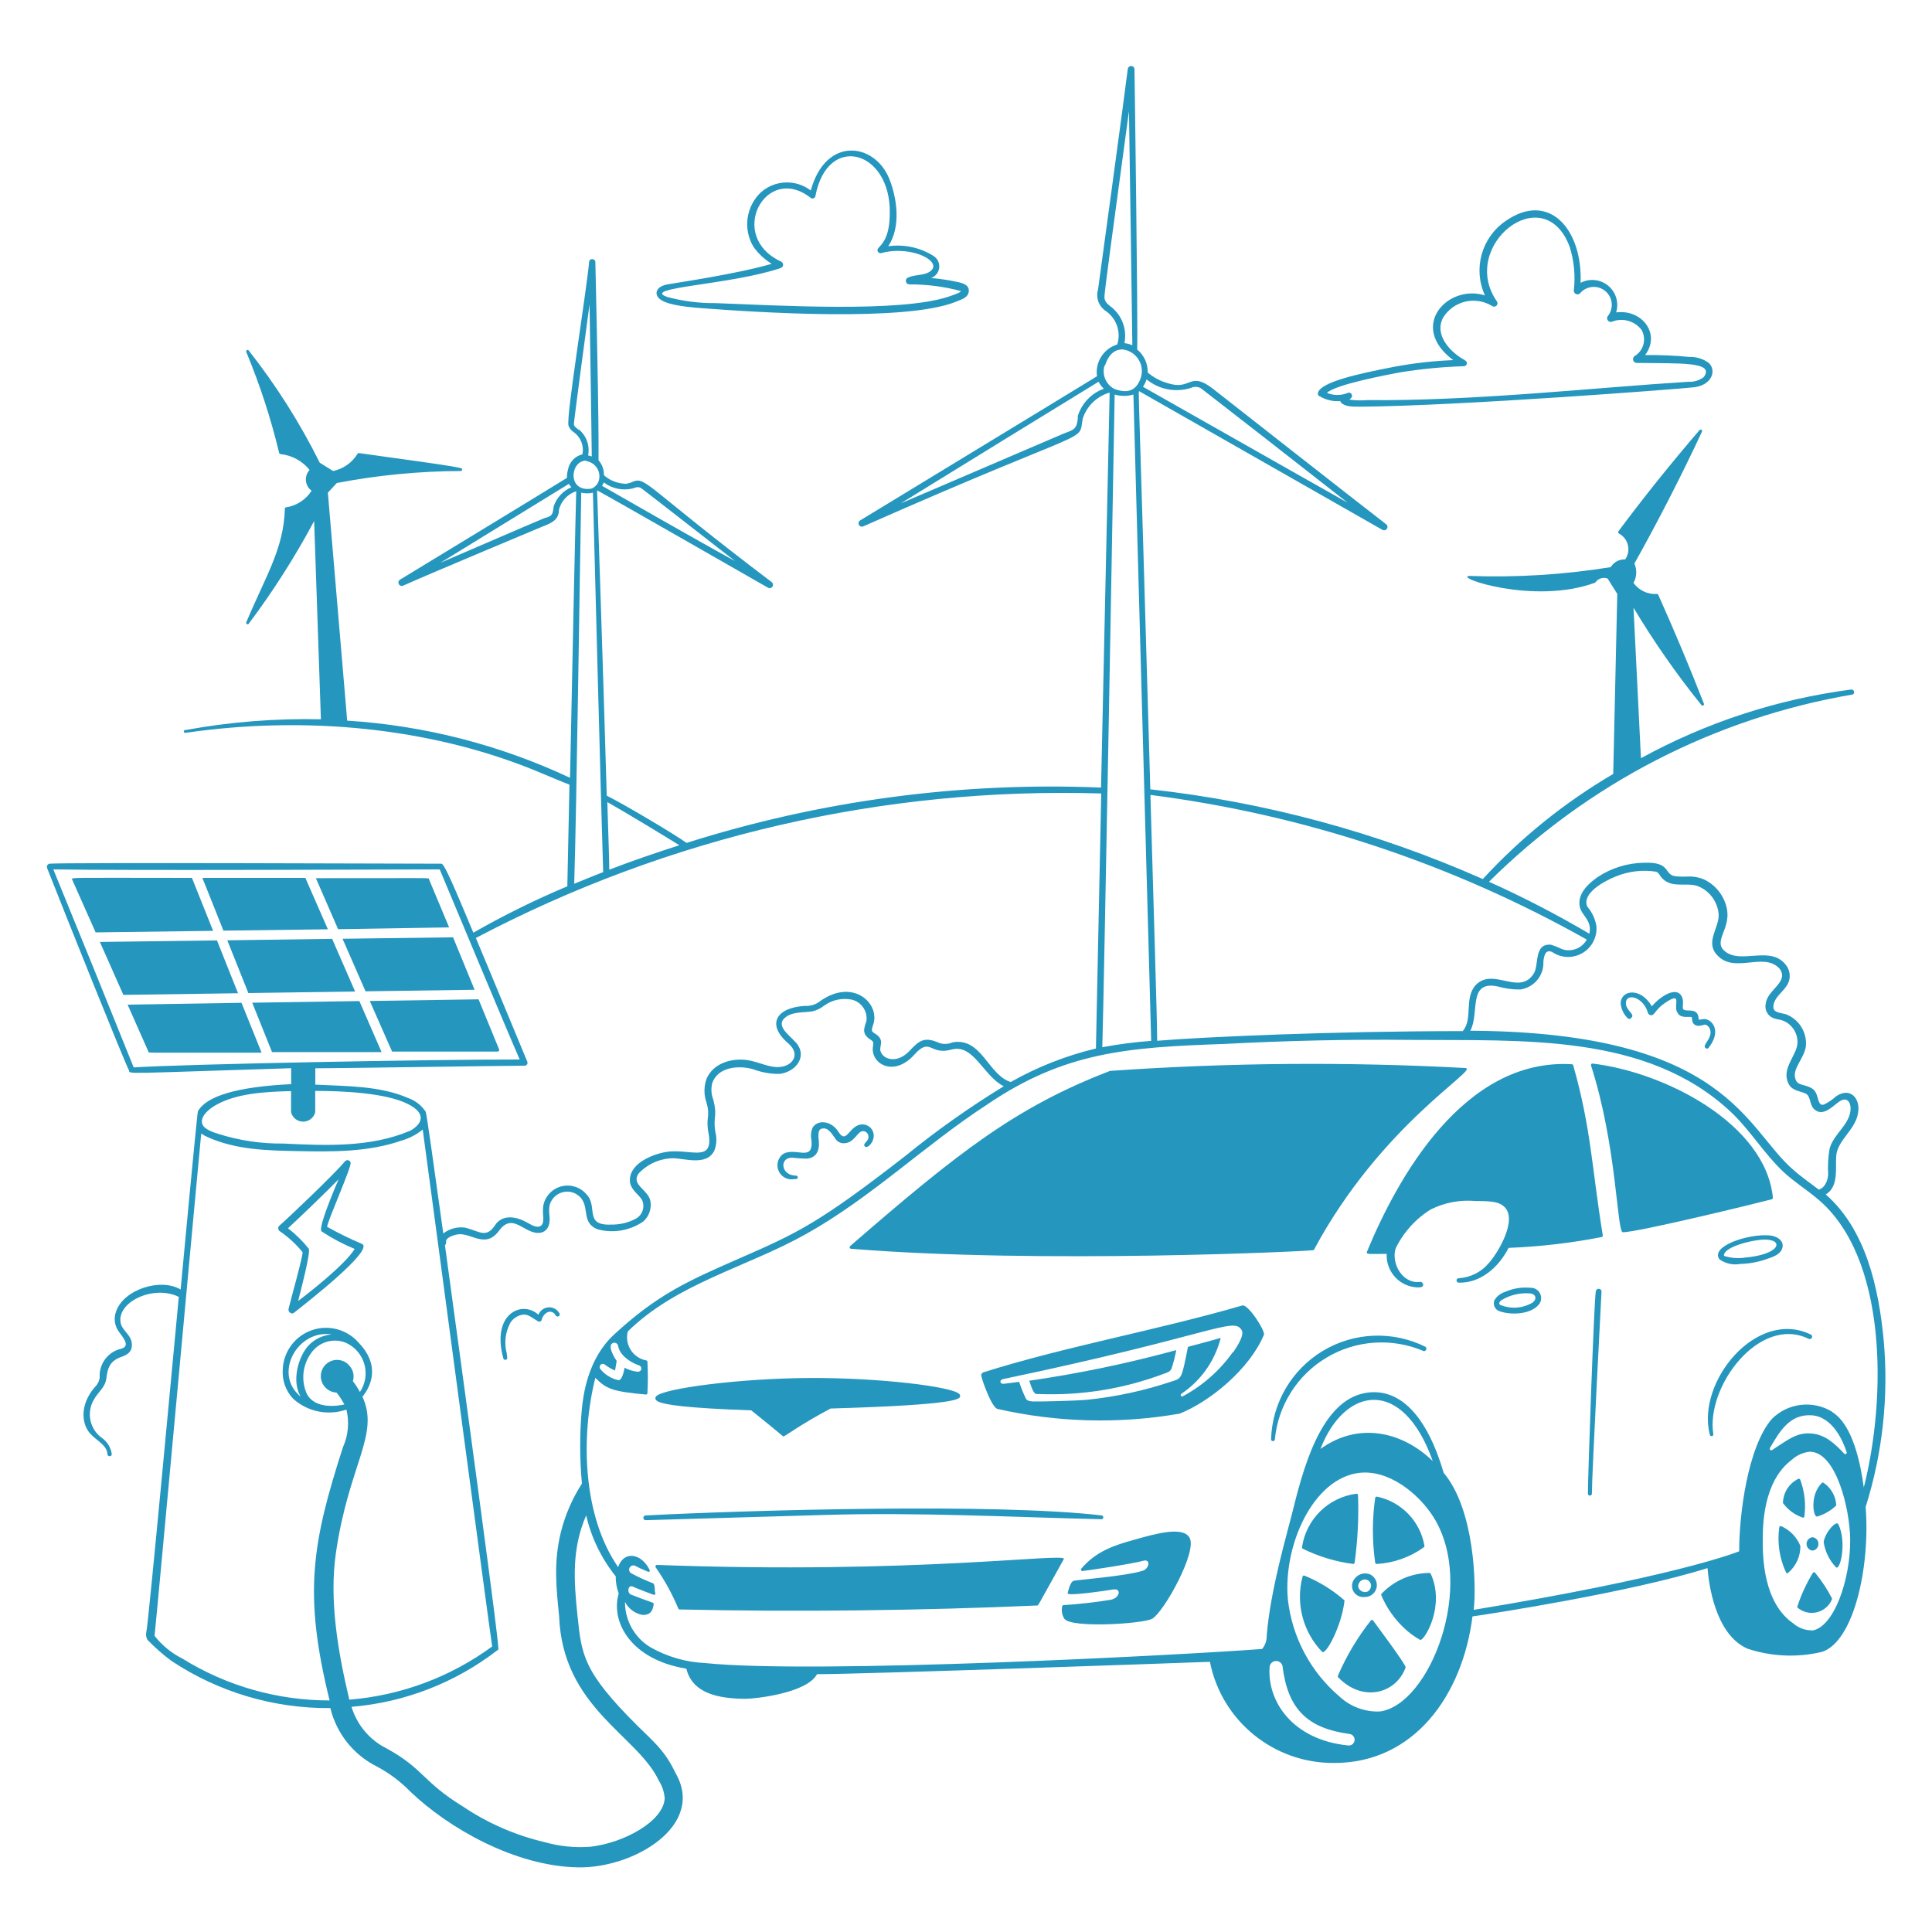
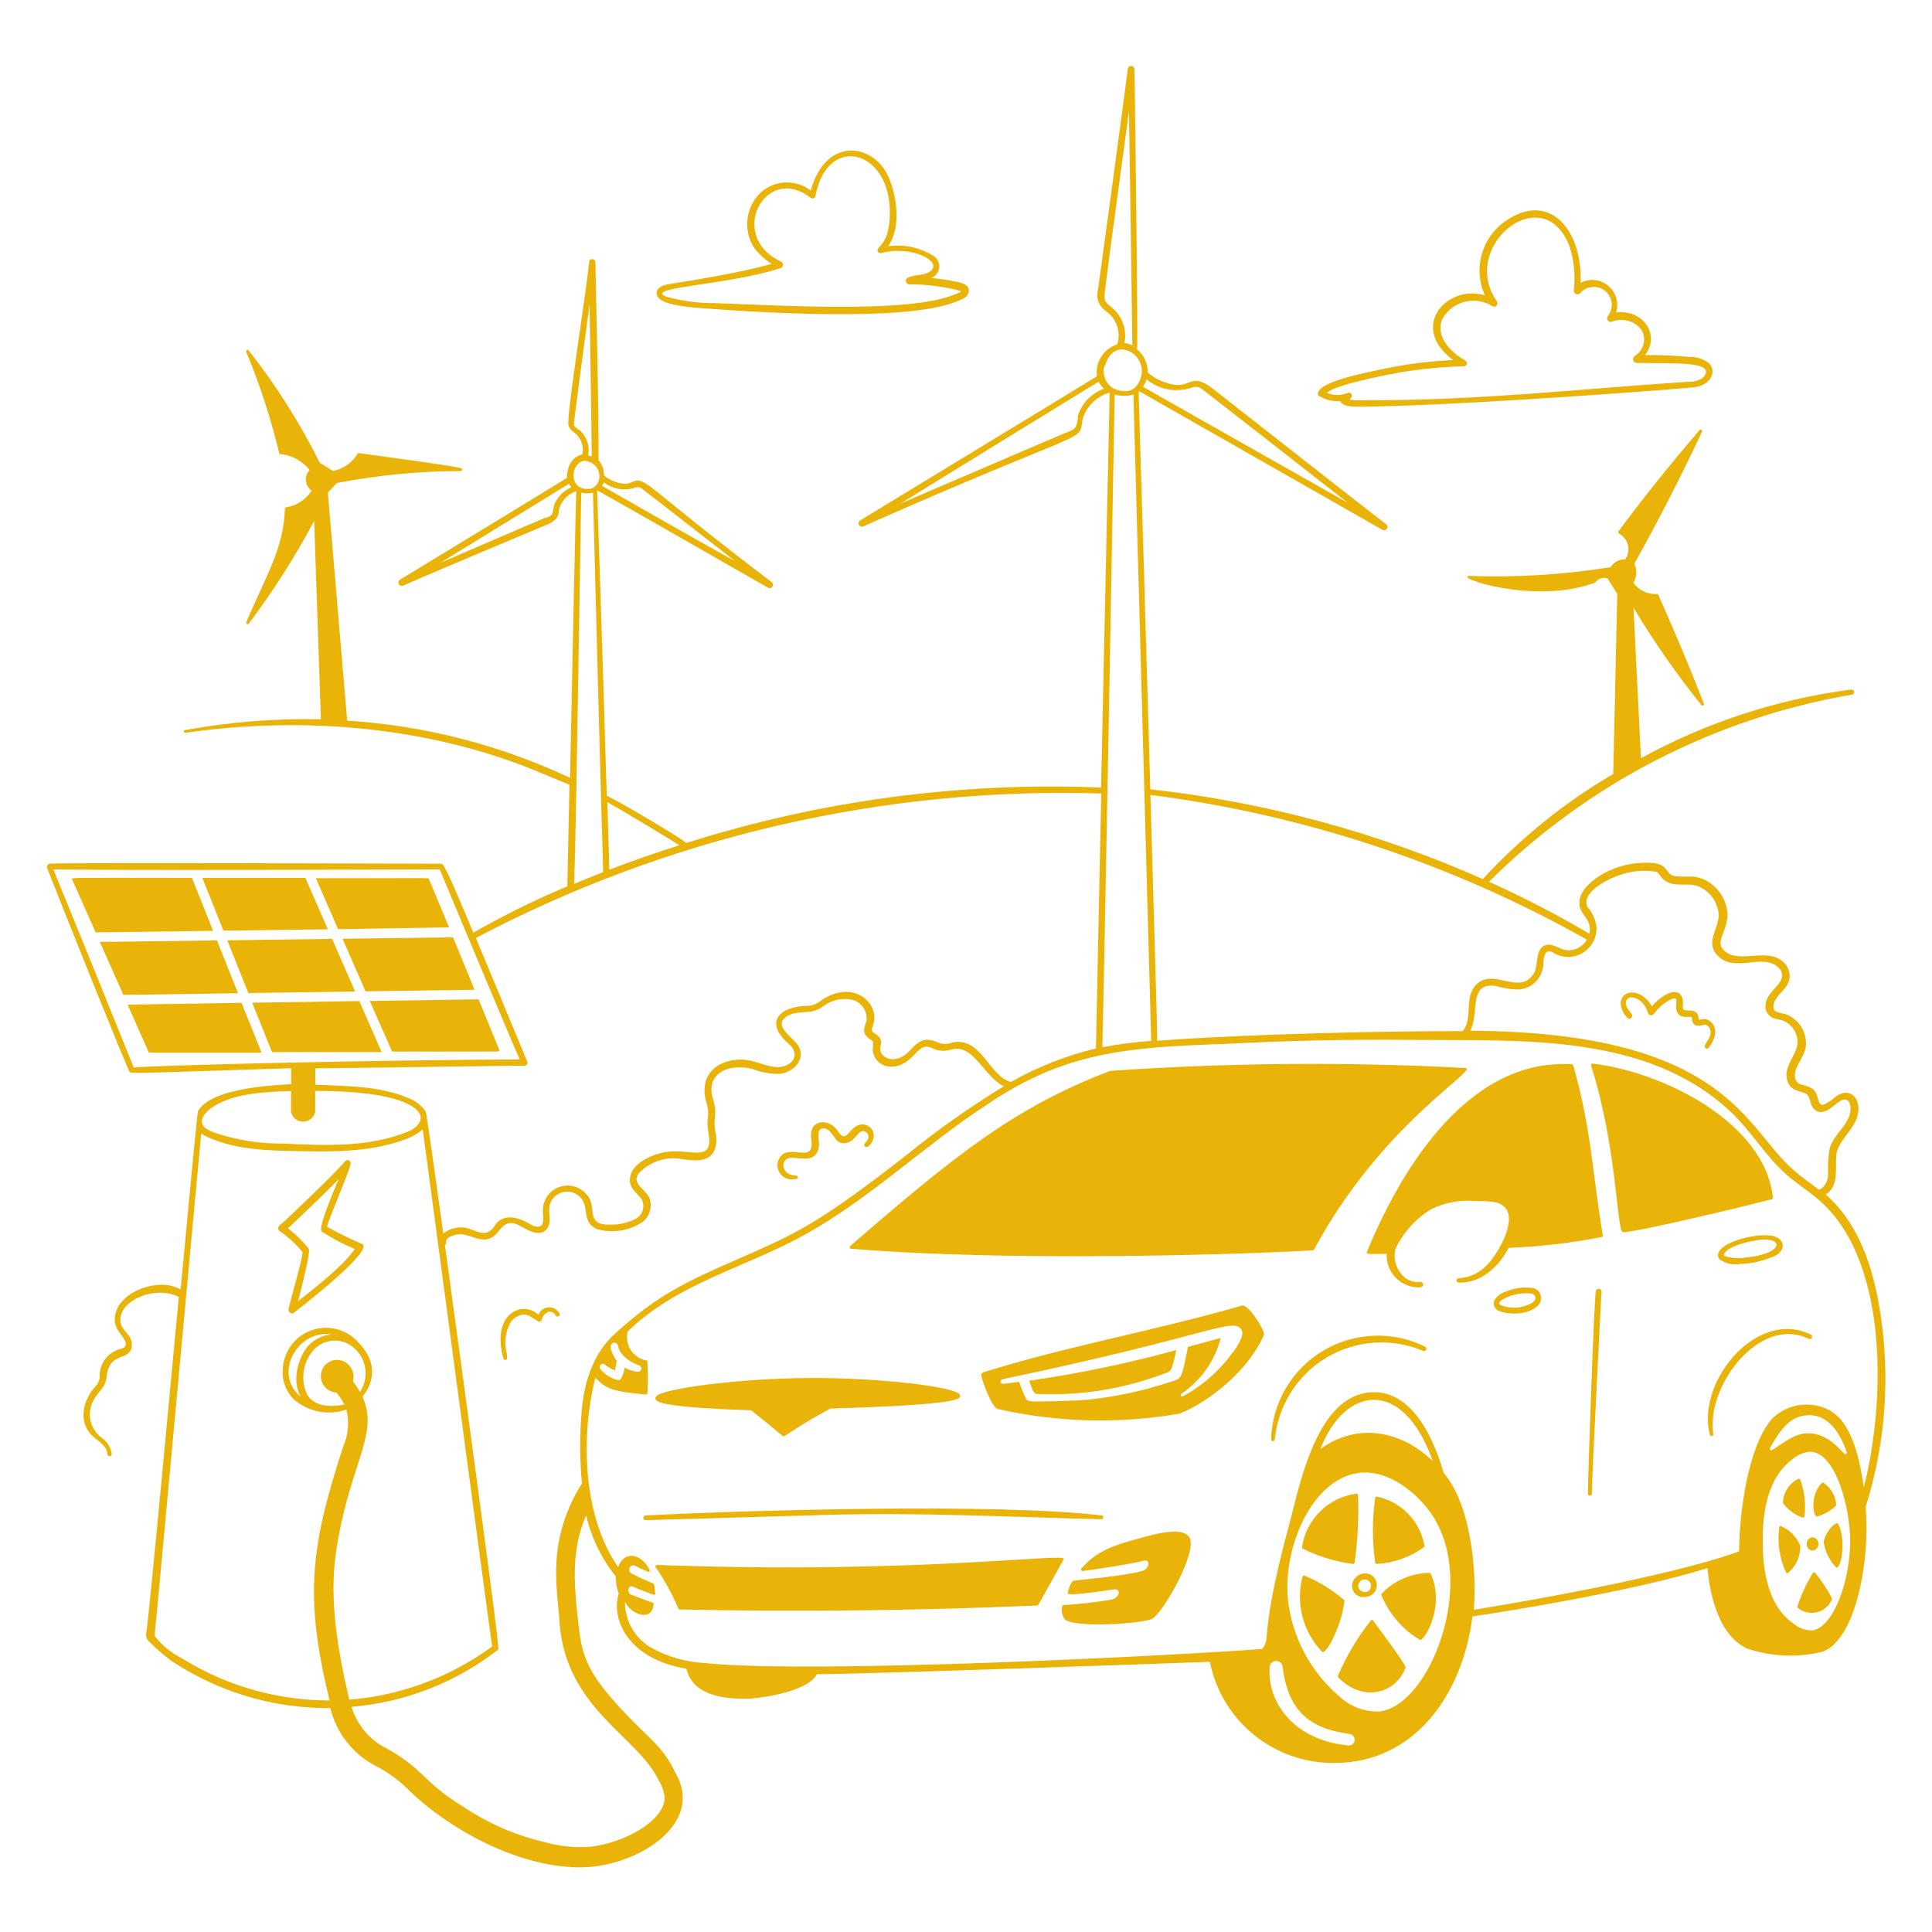
<svg xmlns="http://www.w3.org/2000/svg" viewBox="0 0 400 400" id="Eco-Friendly-Tech-3--Streamline-Milano.svg" height="400" width="400">
-   <g fill="#2596be">
+   <g fill="#eab308">
    <path d="M145 63.78c11.48 0.88 42.12 2.9 52.74 -1.24 1 -0.48 2.7 -0.74 2.84 -2.24s-1.76 -1.8 -2.72 -2c0 0.28 -0.12 0.5 0 0a43.78 43.78 0 0 0 -5.08 -0.74 2.56 2.56 0 0 0 0.48 -4.58 14 14 0 0 0 -9.36 -2c2.68 -4 1.82 -10 0.2 -14 -3.04 -7.46 -13.14 -8.84 -16.24 2.46a8.12 8.12 0 0 0 -10.28 0.34 9.08 9.08 0 0 0 -1.58 11.32 12.68 12.68 0 0 0 3.78 3.52c-7.42 2.16 -20.24 4 -21.72 4.28 -2.22 0.48 -2.46 1.8 -1.82 2.64 1.1 1.46 5.04 1.94 8.76 2.24zm39.22 -19.68c0 7.06 -3.14 6.86 -2.46 8a0.62 0.62 0 0 0 0.7 0.3c6.4 -1.76 13.4 2 9.78 4 -1.28 0.68 -2.92 0.42 -4.36 1.12a0.74 0.74 0 0 0 0.36 1.36 40.32 40.32 0 0 1 10.7 1.38c0 0.24 -0.94 0.62 -2.5 1.14 -10 3.38 -35.56 1.82 -48.24 1.36a37.34 37.34 0 0 1 -10 -1.26c-5.9 -2 13.02 -2.48 23.42 -6a0.72 0.72 0 0 0 0.14 -1.32c-11.4 -5.24 -3.24 -20.44 6 -13.28a0.62 0.62 0 0 0 1.06 -0.3c2.48 -13.16 15.6 -9.52 15.4 3.5zm89.12 38a7.04 7.04 0 0 0 4.14 0.94 0.88 0.88 0 0 0 0.28 0.44c0.86 0.64 1.76 0.72 3.82 0.72 20.52 -0.14 67.26 -3.76 68.92 -4 3.9 -0.34 4.98 -3.46 3.28 -5.06a6.4 6.4 0 0 0 -4 -1.24 82.5 82.5 0 0 0 -9.18 -0.38c3.32 -4.44 -0.68 -9.54 -6 -8.84a5.18 5.18 0 0 0 -7.36 -6.12c0.44 -11.04 -6.52 -19.1 -15.52 -12.8a12.4 12.4 0 0 0 -4.28 15.4c-7.62 -2.42 -16 6.38 -6.56 13.4a83.62 83.62 0 0 0 -12 1.34c-8 1.52 -15.34 3.22 -16 5.38a0.64 0.64 0 0 0 0.46 0.82zm30 -7.5c-2.88 -1.52 -6.48 -5.12 -4.58 -8.8a7.36 7.36 0 0 1 10.2 -2.42 0.7 0.7 0 0 0 0.96 -0.98c-8 -11.46 9.74 -25.66 15.08 -11.26a21.86 21.86 0 0 1 0.84 9.02 0.76 0.76 0 0 0 1.28 0.58 3.72 3.72 0 0 1 5.72 4.76 0.76 0.76 0 0 0 0.86 1.12 5.28 5.28 0 0 1 6.14 1.64 4 4 0 0 1 -1.38 5.44 0.78 0.78 0 0 0 0.4 1.44c8.88 0.14 16.3 -0.32 13.88 2.94a4.8 4.8 0 0 1 -3.2 0.96c-20 1.26 -44.26 4 -66.52 3.8a16.92 16.92 0 0 1 -3.64 -0.1c0.3 -0.3 0.78 -0.6 0.42 -1.16a0.58 0.58 0 0 0 -0.74 -0.24 5.62 5.62 0 0 1 -4.34 0c1.84 -1.76 12.4 -3.72 15.1 -4.24a103.86 103.86 0 0 1 13.24 -1.28 0.62 0.62 0 0 0 0.18 -1.22zM58 254.96a22.16 22.16 0 0 1 4.64 4.28c0.12 0.72 -2.2 8.92 -2.9 11.74 -0.14 0.62 0.58 1.22 1.12 0.82 2.52 -2 17.02 -13.26 14 -14.3a72 72 0 0 1 -7.14 -3.5c0.2 -1.48 5.04 -12.28 4.88 -13.28a0.68 0.68 0 0 0 -1.16 -0.3c-2 2.48 -12.4 12.36 -13.58 13.32a0.74 0.74 0 0 0 0.14 1.22zm8.6 0a39.68 39.68 0 0 0 6.84 3.62c-2.1 3.34 -9.42 9.04 -11.72 10.78 0.66 -2.54 2.58 -10 2.22 -10.8a24.18 24.18 0 0 0 -4.32 -4.26c1.62 -1.46 7.68 -7.26 10.48 -10.14 -2.82 6.62 -4 10.24 -3.54 10.76zm205.4 3.86c14 -26.14 34.5 -37.54 31.38 -37.7a596.26 596.26 0 0 0 -73.56 0.6C210.4 229.18 198.52 238.46 176 258a0.32 0.32 0 0 0 0.18 0.54c39.16 3.2 95.82 0.48 95.82 0.28zm40.34 -0.46a126.24 126.24 0 0 0 19.26 -2.24 0.3 0.3 0 0 0 0.24 -0.34c-2.3 -14.14 -2.38 -22 -6.12 -35.22a0.32 0.32 0 0 0 -0.28 -0.22c-22.44 -1.34 -36.22 23.76 -42.44 38.86 -0.24 0.58 0.84 0.4 4.1 0.4a6.62 6.62 0 0 0 6.32 6.94c0.54 0 1.06 0 1.2 -0.36a0.6 0.6 0 0 0 -0.62 -0.78c-3.62 0.46 -6 -3.8 -5.06 -6.9a19.48 19.48 0 0 1 7.32 -8.12 17.22 17.22 0 0 1 9.22 -1.72c3.42 0 4.92 0.16 6 1.22 2.84 2.74 -1.56 9.86 -3.34 11.74a8.72 8.72 0 0 1 -6.12 3.02 0.46 0.46 0 0 0 0 0.92c4.56 0.12 8.3 -3.24 10.32 -7.2zm23.66 -3.24c3.14 0 27.74 -6 30.82 -6.82a0.32 0.32 0 0 0 0.24 -0.32c-1.5 -15.28 -22.3 -26 -37.34 -27.78a0.3 0.3 0 0 0 -0.32 0.38c5.4 16.8 5.34 34.54 6.6 34.54zM155.54 292c6.66 5.3 6.42 5.38 6.7 5.38s3.46 -2.44 9.72 -5.76c26.78 -0.78 26.8 -2 26.82 -2.6a0.5 0.5 0 0 0 -0.18 -0.42c-1.46 -1.5 -16.4 -3.38 -31.04 -3.3s-30.12 2.16 -31.68 3.76c-0.3 0.32 -0.32 0.82 0.44 1.14 1.34 0.64 5.68 1.32 19.22 1.8zM136 324a0.32 0.32 0 0 0 -0.26 0.48 45.6 45.6 0 0 1 4.7 8.56 0.28 0.28 0 0 0 0.28 0.18c23.78 0.54 50 0.24 74 -0.82 0.26 0 -0.16 0.62 5.54 -9.62 0.78 -1.42 -30.64 3.22 -84.26 1.22zm149.04 -0.2a18.44 18.44 0 0 0 9.76 -3.46 0.32 0.32 0 0 0 0.12 -0.3 12.6 12.6 0 0 0 -9.84 -10.18 0.32 0.32 0 0 0 -0.36 0.24 47.28 47.28 0 0 0 0 13.44 0.32 0.32 0 0 0 0.32 0.26zm-15.32 -3.16a33.18 33.18 0 0 0 10.44 3.16 0.3 0.3 0 0 0 0.3 -0.26 80.2 80.2 0 0 0 0.7 -14 0.3 0.3 0 0 0 -0.34 -0.28 13.08 13.08 0 0 0 -11.26 11.12 0.36 0.36 0 0 0 0.16 0.26zm4.02 21.36c0.78 0.7 4 -5.32 4.6 -10.42a0.3 0.3 0 0 0 0 -0.26 29.36 29.36 0 0 0 -8.26 -5.1 0.28 0.28 0 0 0 -0.4 0.2 16.42 16.42 0 0 0 4.06 15.58zm10.54 -6.5a0.28 0.28 0 0 0 -0.46 0 50.72 50.72 0 0 0 -6.8 11.4 0.3 0.3 0 0 0 0 0.32c4.98 5.28 12 3.52 14 -2 0.16 -0.5 -6.4 -9.22 -6.74 -9.72zM286 330a0.32 0.32 0 0 0 0 0.32 19.86 19.86 0 0 0 4.74 6.78 16.36 16.36 0 0 0 3.32 2.44c0.96 0 5.18 -7.14 2.16 -13.7a0.32 0.32 0 0 0 -0.28 -0.18A13.84 13.84 0 0 0 286 330zm86.72 -10a7.62 7.62 0 0 0 -3.88 -4 0.3 0.3 0 0 0 -0.46 0.22 16.58 16.58 0 0 0 1.42 9.38 0.28 0.28 0 0 0 0.46 0 7.12 7.12 0 0 0 2.48 -5.66l-0.02 0.06zm4.86 -0.82v0.14a9.52 9.52 0 0 0 2.58 5.2c0.88 0.58 2.22 -5.34 0.44 -8.96 -0.4 -0.8 -2.6 1.48 -3.02 3.62zm1.7 11.96a0.34 0.34 0 0 0 0 -0.24 30.22 30.22 0 0 0 -3.46 -5.26 0.3 0.3 0 0 0 -0.48 0 32 32 0 0 0 -3.18 6.88 0.28 0.28 0 0 0 0 0.32 4.52 4.52 0 0 0 7.12 -1.7zm-3.1 -17.14a9.56 9.56 0 0 0 4 -2.32 6 6 0 0 0 -2.6 -4.66 0.28 0.28 0 0 0 -0.38 0c-2.52 2.48 -1.82 6.98 -1.02 6.98zm-2.9 0.22a0.32 0.32 0 0 0 0.3 -0.24 16 16 0 0 0 -0.86 -7.64 0.32 0.32 0 0 0 -0.4 -0.16 5.7 5.7 0 0 0 -3.18 5 8.4 8.4 0 0 0 4.14 3.04zm-92.74 12.54a2.32 2.32 0 0 0 2 3.88 2.46 2.46 0 0 0 1.2 -4.64 2.68 2.68 0 0 0 -3.2 0.76zm0.96 0.8a1.3 1.3 0 0 1 2.36 0.84c-0.36 2.36 -3.66 0.88 -2.36 -0.84zm-46.56 -8.8c-4.44 1.22 -8 2.44 -11.06 6a0.3 0.3 0 0 0 0.24 0.5c0.38 0 10.32 -1.46 12.84 -2.18 1.42 -0.12 0.82 2 -0.66 2.2 -3.1 1 -13.68 1.88 -14 2s-0.72 0.46 -1.22 2.4a0.32 0.32 0 0 0 0 0.26c0.4 0.5 8.18 -0.64 9.4 -0.86 1.76 -0.28 1.4 1.8 -0.56 2.14 -2.6 0.46 -7.3 0.98 -9.72 1.1a0.3 0.3 0 0 0 -0.28 0.26 3.38 3.38 0 0 0 0.44 2.56c1.38 2 16.32 1.06 18.2 0 2.48 -1.46 9.5 -14.16 7.68 -16.84 -1.4 -2.3 -6.88 -0.8 -11.3 0.46zm-64.42 -5.1c19.56 -0.6 39.3 0.46 57.6 0.88a0.4 0.4 0 0 0 0 -0.78c-21.62 -2.58 -72.72 -1.12 -94.52 0a0.5 0.5 0 0 0 0 0.98zm124.64 -34.8a22.12 22.12 0 0 0 -32 19.2 0.4 0.4 0 0 0 0.78 0 22.18 22.18 0 0 1 30.8 -18.34 0.5 0.5 0 0 0 0.42 -0.86zm35.24 -11.54c-0.36 1.52 -1.68 39.52 -1.64 42a0.42 0.42 0 0 0 0.82 0c0 -4.16 2 -41.84 2 -42a0.6 0.6 0 0 0 -1.18 0zm23.6 29.72a0.36 0.36 0 0 0 0.72 -0.14c-1.56 -9.86 9.6 -24.7 19.76 -19.7a0.5 0.5 0 0 0 0.5 -0.86c-11.24 -5.58 -23.82 9.76 -20.98 20.7zm-37.14 -30.42a10.54 10.54 0 0 0 -5.22 0.84 4 4 0 0 0 -2.26 1.78 1.74 1.74 0 0 0 1.22 2.28c2.44 0.8 6.5 0.6 8.12 -1.58a2.14 2.14 0 0 0 -1.86 -3.32zm-0.24 1.16c1.22 0 1.76 1.04 0.72 1.88a7.46 7.46 0 0 1 -6.8 0.48c-0.34 -0.3 0 -0.78 0.46 -1.04a9.8 9.8 0 0 1 5.62 -1.32zm39.38 -7.04a5.74 5.74 0 0 0 4.36 0.94 17.36 17.36 0 0 0 5.1 -0.9c1.78 -0.58 2.88 -1.02 3.4 -2 0.82 -1.66 -0.72 -2.86 -2.54 -3 -4.32 -0.38 -12.32 2.22 -10.32 4.96zm5.26 -0.36a9.72 9.72 0 0 1 -4.32 -0.36c-0.3 -1.8 5.88 -3.38 8.5 -3.38 4 0.04 3.1 3.12 -4.28 3.74zM111.48 272.2c-3.44 -3.12 -9.82 -0.16 -7.26 9.06a0.42 0.42 0 0 0 0.48 0.28c0.48 -0.1 0.3 -0.64 0.2 -1.4a8.64 8.64 0 0 1 0.8 -6.34 3.72 3.72 0 0 1 2.56 -1.62c1.18 -0.12 2 0.74 3.12 1.38a0.52 0.52 0 0 0 0.78 -0.32 2.28 2.28 0 0 1 1.26 -1.58 1.26 1.26 0 0 1 1.58 0.62c0.22 0.56 1.08 0.24 0.86 -0.3a2.4 2.4 0 0 0 -4.38 0.22zm52.96 -28.08c0.36 0 0.78 0 0.74 -0.4a0.4 0.4 0 0 0 -0.36 -0.32c-3.14 0 -3.52 -3.66 -0.9 -3.72a28.26 28.26 0 0 0 3.26 0.2c2.24 -0.32 2.62 -2.22 2.26 -4.42 0 -1 0 -1.84 1.1 -1.84s1.74 1.24 2.42 2.14a2 2 0 0 0 1.72 0.94c2.12 0 2.7 -2.22 3.8 -2.5a1.14 1.14 0 0 1 1.28 0.82c0.36 1.32 -1.28 1.62 -0.72 2.32s2.62 -1.44 1.56 -3.36a2.36 2.36 0 0 0 -3.02 -0.98c-2 0.9 -2.46 3.74 -4 1.32s-4.36 -2.48 -5.32 -0.88A4.12 4.12 0 0 0 168 236c0.48 4.82 -3.48 1.26 -6 3.02a2.92 2.92 0 0 0 2.44 5.1zm173.34 -33.44c0.78 -0.68 -1.16 -1.46 -1.16 -3 0 -2.2 3.64 -1.28 4.56 2a0.72 0.72 0 0 0 0.54 0.5c0.88 0.16 0.88 -1.1 2.98 -2.52 3.58 -2.42 1.88 0.26 2.44 1.68s1.7 1.18 2.9 1.2c0.36 0 0.22 0.2 0.32 0.78 0.16 0.9 0.94 1.22 1.84 1s0.88 -0.26 1.24 0a1.58 1.58 0 0 1 0.66 0.98c0.42 1.76 -1.8 3.12 -0.98 3.68a0.42 0.42 0 0 0 0.6 0c2.76 -3.54 0.82 -5.76 -0.68 -6a4.5 4.5 0 0 0 -1.12 0.14c-0.22 0 -0.24 0 -0.26 -0.42 -0.22 -2.42 -3.12 -0.84 -3.26 -2 0 -0.76 0.2 -1.54 -0.2 -2.36 -1.1 -2.28 -4.52 0 -6.2 2 -2.36 -4 -6.32 -3.38 -6.46 -0.7a4.76 4.76 0 0 0 1.54 3.24 0.5 0.5 0 0 0 0.7 -0.2zm37.48 110.36a1.4 1.4 0 0 0 0 -2.78 1.4 1.4 0 0 0 0 2.78zm-118.04 -50.76c-17.76 5.16 -36.8 8.52 -53.66 13.86a0.62 0.62 0 0 0 -0.4 0.7c0.28 1.34 2.22 6.56 3.34 6.86a96.1 96.1 0 0 0 37.72 0.98c6.26 -2.46 14.5 -9.24 17.46 -16.32 0.32 -0.84 -3.26 -6.36 -4.46 -6.08zm-2 9.7a30.2 30.2 0 0 1 -10.32 9.1 0.3 0.3 0 0 1 -0.3 -0.52 19.74 19.74 0 0 0 8.14 -11.56c-7.7 2.2 -6.72 1.6 -6.86 2.24 -1.24 6.16 -1.2 6.14 -3.24 6.76a81.32 81.32 0 0 1 -17.48 3.8c-2.92 0.26 -10.46 0.4 -11.26 0.36s-1.24 -0.18 -1.48 -0.54a29.44 29.44 0 0 1 -1.42 -3.52l-3.16 0.4c-0.8 0.1 -1.06 -0.78 -0.14 -0.98 42.78 -8.96 47.62 -12.9 49.3 -10.24 0.4 0.52 0.48 1.54 -1.7 4.72z" stroke-width="1" />
    <path d="M213.1 285.86c0.96 3.04 1.24 2.76 2 2.76a66 66 0 0 0 25.76 -4.16c0.76 -0.28 1.52 -0.44 1.76 -1.3a33.44 33.44 0 0 0 0.92 -3.64 250.58 250.58 0 0 1 -30.44 6.34zM44.92 194.7l-24.24 0.32 4.86 10.96 23.74 -0.34 -4.36 -10.94zm2.14 -0.02 4.36 10.92 22.1 -0.32 -4.76 -10.9 -21.7 0.3zm-0.8 -2 21.62 -0.28 -4.66 -10.64H41.9l4.36 10.92zm28.14 14.58 -22.18 0.34 4.1 10.22H79l-4.6 -10.56zm-24.4 0.36 -23.58 0.38 4.34 9.8c0 0.2 -1.38 0.14 23.4 0.14zm-5.88 -14.9 -4.38 -10.96c-26.24 0 -25.02 -0.18 -24.76 0.44l4.82 10.84zm49.68 1.34 -22.88 0.3 4.76 10.88 22.58 -0.32 -4.46 -10.86zm9.54 23.22 -4.26 -10.38 -22.52 0.34 4.62 10.48h21.88a0.34 0.34 0 0 0 0.28 -0.44zM70 192.38 92.98 192l-4.18 -10c0 -0.28 1.22 -0.18 -23.4 -0.18z" stroke-width="1" />
    <path d="M390 277.5c-1.04 -10.94 -3.7 -22.94 -12 -30.2 2.68 -1.6 2 -5.28 2.16 -7.82 0.12 -3.34 4 -5.52 4.52 -9.02 0.58 -3.08 -1.68 -5.5 -4.56 -3.46a9.88 9.88 0 0 1 -2.54 1.7c-0.8 0.24 -1.02 -0.58 -1.26 -1.48 -0.46 -1.64 -1.04 -2 -2.72 -2.5 -0.84 -0.22 -1.5 -0.36 -1.82 -1.16 -0.92 -2.26 1.84 -4.4 2.12 -7.06a6.46 6.46 0 0 0 -4.18 -6.52c-1.78 -0.42 -2.92 -0.42 -2.46 -2.24 0.4 -1.4 1.72 -2.28 2.58 -3.54a3.62 3.62 0 0 0 0.2 -4c-3.1 -4.86 -9.56 -0.32 -13 -3.32 -2.32 -2 1.18 -4.48 0.54 -8.48a8.6 8.6 0 0 0 -4.78 -6.32 8 8 0 0 0 -3.82 -0.58c-2.86 0 -2.98 -0.1 -4 -1.5s-3.02 -1.4 -4.52 -1.38a17.88 17.88 0 0 0 -9.76 3.02c-2.84 2 -4 4 -3.64 6s2.62 2.8 2 5.68a210.3 210.3 0 0 0 -20.78 -10.76 140.4 140.4 0 0 1 75.22 -38.76c0.64 -0.12 0.42 -1.12 -0.24 -1.04a123.72 123.72 0 0 0 -43.52 14.22l-1.54 -31.16A177.06 177.06 0 0 0 352.28 146a0.3 0.3 0 0 0 0.5 -0.3 493.14 493.14 0 0 0 -9.46 -22.56 0.26 0.26 0 0 0 -0.3 -0.16 5.52 5.52 0 0 1 -4.82 -2.3 4.46 4.46 0 0 0 0.18 -4c4.84 -8.62 9.8 -18.32 14 -27.32a0.3 0.3 0 0 0 -0.5 -0.32c-5.68 6.6 -11.64 14 -16.8 20.96a0.34 0.34 0 0 0 0.1 0.46 3.68 3.68 0 0 1 1.3 5.36 3.32 3.32 0 0 0 -3 1.6 149.78 149.78 0 0 1 -29.3 1.82c-3.18 0.3 13.48 6 26 1.42a0.32 0.32 0 0 0 0.16 -0.12 2.16 2.16 0 0 1 2.5 -0.76l2 3.18 -0.84 37.28A117.16 117.16 0 0 0 307 182a233.24 233.24 0 0 0 -68.84 -18.58c-2.52 -88.72 -2.56 -82.12 -2.26 -82.4l50.32 28.68a0.7 0.7 0 0 0 0.72 -1.2c-4.8 -3.68 -35.8 -28 -35.8 -28 -4.96 -3.84 -4.46 0.46 -9.4 -1.18a10.56 10.56 0 0 1 -4.12 -2.2 6 6 0 0 0 -2.18 -4.76c0.18 -5.22 -0.54 -57.58 -0.56 -58.12a0.7 0.7 0 0 0 -1.38 0c-0.66 5.5 -6.12 45.38 -6.16 45.68a4 4 0 0 0 1.64 4.5 6.16 6.16 0 0 1 2.34 6.9 6 6 0 0 0 -4.2 6.58C223.74 80 179.82 106.68 178 107.8a0.7 0.7 0 0 0 0.68 1.2c48.86 -21.6 44.42 -16.96 45.5 -22.36a8.24 8.24 0 0 1 5.56 -5.36l-1.78 81.78a249.7 249.7 0 0 0 -85.82 11.46c-1.7 -1.32 -12.88 -8 -16.52 -9.78 -0.62 -22.1 -2 -63.22 -2 -63.22 3.74 2 34.76 19.82 35.46 20.2a0.7 0.7 0 0 0 0.72 -1.18c-25.86 -19.6 -26 -21.76 -28.6 -20.88a5.86 5.86 0 0 1 -1.56 0.5 7.1 7.1 0 0 1 -4.6 -1.76 4.56 4.56 0 0 0 -1.04 -3.02c-0.26 -0.34 0.3 3.78 -0.74 -41.28A0.7 0.7 0 0 0 122 54c-0.66 7.02 -4.82 32.32 -4.3 34.12a2.68 2.68 0 0 0 1.06 1.34 4.48 4.48 0 0 1 1.82 4.6 4 4 0 0 0 -2.98 3.14 6.48 6.48 0 0 0 -0.22 1.74C114.78 100.58 84 119.3 82.84 120a0.7 0.7 0 0 0 0.7 1.22c5.24 -2.36 28.82 -12.22 28.82 -12.22 1.6 -0.62 3.4 -1.3 3.36 -3.46a5.46 5.46 0 0 1 3.58 -3.84c-0.14 4.42 -0.82 36.54 -1.28 59.34a127.36 127.36 0 0 0 -46.14 -11.84l-4 -47.2 1.86 -2a138.52 138.52 0 0 1 25.64 -2.48 0.3 0.3 0 0 0 0.3 -0.26c0 -0.42 1.26 -0.34 -21.4 -3.46a0.3 0.3 0 0 0 -0.28 0.2 7.78 7.78 0 0 1 -5.04 3.52l-2.76 -1.72a134 134 0 0 0 -14.68 -23.2 0.3 0.3 0 0 0 -0.52 0.3 139.1 139.1 0 0 1 6.8 20.88 0.32 0.32 0 0 0 0.3 0.24 8.88 8.88 0 0 1 6 3.28 2.88 2.88 0 0 0 0.42 4.3 7.68 7.68 0 0 1 -5.28 3.44 0.26 0.26 0 0 0 -0.26 0.28c-0.22 8.3 -4 14 -8 23.54a0.3 0.3 0 0 0 0.5 0.3 164.76 164.76 0 0 0 13.56 -21.28l1.4 41.04a138.66 138.66 0 0 0 -28 2.22 0.3 0.3 0 1 0 0 0.58c25.26 -3.66 50.52 -0.88 71.34 7.4 1.3 0.5 6.68 2.8 8.12 3.34 -0.22 10.5 -0.38 18.78 -0.44 21.04a180.7 180.7 0 0 0 -19.46 9.6c-3.8 -9.1 -6 -14.28 -6.6 -14.28 -3.2 0 -78.3 -0.28 -81.18 0a0.7 0.7 0 0 0 -0.5 0.82c4.36 11.08 16 40.12 17 42 0.12 0.78 -1.22 0.6 33.56 -0.48v3.3c-11.08 0.54 -17.56 2.44 -19.3 5.62 -0.18 0.32 -3.56 36.68 -3.58 36.9 -4.16 -2.48 -11.84 0 -13.38 4.58a4.46 4.46 0 0 0 0.62 4.2c1.44 1.88 2.26 3.18 0 3.6a5.74 5.74 0 0 0 -4 5.86 3.34 3.34 0 0 1 -1.04 2c-3.24 3.8 -2.76 8 -0.52 10 1.2 1.16 3.08 2.12 3.16 3.84 0 0.58 0.94 0.56 0.9 0a4.86 4.86 0 0 0 -2 -3.32 6 6 0 0 1 -1.68 -8c0.82 -1.52 2.32 -2.46 2.56 -4.36s0.58 -3.58 3.08 -4.44c1.2 -0.42 2.24 -1 2.2 -2.52 0 -2 -1.88 -2.8 -2.28 -4.36 -1.1 -4.4 6.7 -8.16 12 -5.56 -0.84 8.84 -6.32 68 -6.72 69.38a2.16 2.16 0 0 0 0.26 1.66 40.42 40.42 0 0 0 4.92 4.32 58.48 58.48 0 0 0 32.92 9.78 18.32 18.32 0 0 0 9.44 12 27.86 27.86 0 0 1 7.1 5.28c7.84 7.5 21.66 15.52 34.88 15.7 11.52 0.14 26.38 -8.74 20 -19.6 -2.16 -4.56 -4.48 -6.4 -7.74 -9.62 -11.5 -11.4 -11.66 -14.86 -12.52 -22.94 -0.78 -7.38 -1.18 -13.86 1.8 -20.72a31.42 31.42 0 0 0 6.12 12.62 9.66 9.66 0 0 0 0.62 3.56c-1.72 5.78 2.42 13.68 14 15.56 1.28 5.22 6.82 6.2 12.2 6.24 2.12 0 12.76 -1.18 14.86 -5.1 9.8 0 76.5 -2.38 81.34 -2.56a26 26 0 0 0 25.78 20.94c16.48 0 26.52 -14 28.58 -30.34 3.52 -0.48 32.86 -5.02 48.66 -10 0.24 2.98 1.5 13.7 8.28 16.68a28.22 28.22 0 0 0 15.44 0.66c6.56 -2.16 10 -17.54 9.02 -30a88.38 88.38 0 0 0 3.74 -34.5zM125.02 99.88a7.08 7.08 0 0 0 6 1.24c0.78 -0.28 1.2 -0.4 1.8 0 0.94 0.68 13.5 10.48 19.36 15.04 -7.62 -4.16 -24.44 -13.8 -27.54 -15.58a3.24 3.24 0 0 0 0.38 -0.7zm-10.38 4.94c-0.24 1.82 -0.26 2 -2 2.48 -1.02 0.4 -21.4 9.2 -21.46 9.22l26.6 -16.34a3.54 3.54 0 0 0 0.52 0.7 6.6 6.6 0 0 0 -3.66 3.94zm215.88 86.9a8.28 8.28 0 0 0 -1.88 -4c-1.2 -2.7 3.3 -5.24 6 -6.3a15.56 15.56 0 0 1 8.26 -0.94 1.56 1.56 0 0 1 0.76 0.76c2 2.96 5.3 1.34 7.8 2.2a6.84 6.84 0 0 1 4.36 5.78c0.24 2.72 -2.82 5.74 -0.38 8.44 3.58 4.12 9.78 -0.74 13.02 2.92 2 2.72 -2.54 4.32 -2.88 7.18a2.62 2.62 0 0 0 1.7 3.08c0.7 0.24 1.42 0.26 2 0.52a4.78 4.78 0 0 1 2.86 4.72c-0.24 2.6 -3.42 5.22 -1.82 8.34 0.76 1.46 2.46 1.46 3.54 2s0.74 2.3 1.74 3.22c1.86 1.76 4 -0.82 5.3 -1.64s2.12 -0.12 2.24 1.28c0.16 3.36 -3.44 5.3 -4.34 8.52a23.72 23.72 0 0 0 -0.3 5.3c0 0.78 -0.38 2.62 -1.84 3.18h-0.14c-1.7 -1.34 -3.5 -2.54 -5.14 -4 -10 -8.44 -13.58 -28.58 -66.98 -28.88 2 -3.54 -0.62 -10.52 5.72 -9.16a15.62 15.62 0 0 0 4.62 0.62 5.54 5.54 0 0 0 4.8 -5.78c0.16 -1.42 0.48 -2.5 1.78 -2a5.88 5.88 0 0 0 9.2 -5.36zm-2 2.82a4.28 4.28 0 0 1 -5.04 2 17.06 17.06 0 0 0 -2.36 -0.94c-3.56 -0.34 -2.48 4.14 -3.52 5.88 -2.94 4.84 -8.36 -1.26 -12 2.4 -2.58 2.72 -0.56 7.08 -2.76 9.6 -26.82 0 -53.6 1.2 -63.26 2 0 -4.5 -0.74 -27.24 -1.4 -50.9a248.12 248.12 0 0 1 90.36 29.96zm-91.14 -116a9.78 9.78 0 0 0 9.22 1.76 2.18 2.18 0 0 1 2.42 0.38c1.38 1.04 21.88 17.02 30 23.4 -10.42 -5.86 -38 -21.54 -42.38 -24a6.64 6.64 0 0 0 0.76 -1.56zM230 63.5c-0.74 -0.58 -1.32 -1.04 -1.34 -2s1.7 -13.56 5.08 -38.5c0.18 11.36 0.64 43.18 0.7 48.48a6.14 6.14 0 0 0 -1.64 -0.44 7.62 7.62 0 0 0 -2.8 -7.54zm-6.82 22.84c-0.22 2.42 -0.68 2.6 -2.9 3.4l-33.82 14.5c9.68 -6 36.62 -22.54 40.98 -25.2a5.42 5.42 0 0 0 1.1 1.44 8.8 8.8 0 0 0 -5.46 5.86zm5.6 -10.66c0.58 -1.86 1.68 -3.34 3.62 -3.34a4.52 4.52 0 0 1 3.6 6.38c-0.86 2 -2.42 2.9 -5.34 1.78a4.14 4.14 0 0 1 -1.98 -4.82zm2 6a6.76 6.76 0 0 0 3.88 0c0.28 10.68 3.48 126.98 3.68 133.82a90 90 0 0 0 -10.12 1.32c0.34 -10.72 2.44 -127.46 2.56 -135.2zM140.66 175c-5.08 1.62 -10 3.32 -14.52 5.06 0 -2.12 -0.2 -7.26 -0.4 -14 3.46 1.94 12.4 7.36 14.92 8.94zm-20.84 -86c-0.9 -0.7 -0.96 -0.84 -1 -1.16 0 -0.76 2.3 -17.86 3.24 -24.84 0.14 8.38 0.42 27.52 0.46 31.5a3.28 3.28 0 0 0 -0.76 -0.2 5.56 5.56 0 0 0 -1.94 -5.4zm1.54 6.46a3.18 3.18 0 0 1 2.52 4.32 2.62 2.62 0 0 1 -1.42 1.38c-5.06 0.84 -4.46 -5.8 -1.1 -5.8zM120.34 102a5.16 5.16 0 0 0 2.42 0s1.84 71.04 2.12 78.56c-2 0.78 -4 1.6 -6 2.42 0.48 -13.9 1.28 -72.62 1.46 -80.98zM228 164.28c-0.56 26.58 -1.02 49.68 -1.1 52.8a67.84 67.84 0 0 0 -17.64 6.94c-4.66 -1.42 -6 -9.26 -12 -8.22a4 4 0 0 1 -2.68 0.18c-3.16 -1.42 -4.2 -0.64 -6.32 1.64 -2.58 2.72 -5.62 1.72 -6 -0.16 -0.16 -1.06 0.92 -2.18 -1.04 -3.42 -0.76 -0.48 -0.9 -0.58 -0.46 -1.82 1.58 -4.34 -4 -9.74 -10.8 -5.06a4.66 4.66 0 0 1 -3.28 1.1c-5.84 0.32 -8.16 3.74 -3.46 7.78 2.82 2.42 0.6 5.12 -2.64 4.88 -1.78 -0.12 -3.74 -1.1 -5.74 -1.42 -3.14 -0.5 -7.14 0.5 -8.56 3.86a7.36 7.36 0 0 0 0 4.94c0.86 3.08 -0.22 2.86 0.4 6.24 1.2 6.52 -4 3.06 -9 4 -2.7 0.5 -7.7 2.44 -7.24 6.3 0.3 1.6 1.74 2.4 2.48 3.58a3 3 0 0 1 -1.28 3.9 10.54 10.54 0 0 1 -5.16 1.22c-5.6 0.22 -2.64 -3.74 -5.02 -6.22a5.12 5.12 0 0 0 -8.98 2.32 10.34 10.34 0 0 0 0 2.38c0.14 2.18 -1.08 2.42 -2.94 1.32 -2.92 -1.74 -5.4 -1.72 -6.82 0 -2 3.18 -3.22 1.66 -6.36 0.84a6 6 0 0 0 -4.58 1.2c-2 -14.38 -3.46 -24.86 -3.64 -25.2a7.16 7.16 0 0 0 -3.52 -2.8c-6 -2.62 -12.86 -2.48 -19.34 -2.82v-3.38c4.78 0 37.58 -0.52 43.34 -0.54a0.6 0.6 0 0 0 0.54 -0.86c-0.12 -0.26 -7.86 -19 -10.64 -25.58A260.74 260.74 0 0 1 228 164.28zM27.68 221C22.58 208.32 16.78 194 11.04 180c16.6 0.26 70 0 80 0 2.14 5.06 13.06 31.34 16.56 39.36 -18.14 -0.04 -69.84 0.96 -79.92 1.64zm16.96 7.82c4.4 -2.52 10.42 -2.78 15.62 -2.92v4.38a2.58 2.58 0 0 0 5 0v-4.42c5.28 0 14.66 0.34 19.32 2.78 1.7 0.88 2.54 1.84 2.52 2.82 0 1.42 -1.84 2.5 -2.26 2.68 -8.24 3.46 -17.38 3.04 -26.22 2.62a43.02 43.02 0 0 1 -13.42 -2c-1.32 -0.42 -3.32 -1.06 -3.4 -2.46s1.52 -2.72 2.84 -3.48zm24.92 92.6c2.66 -18.22 9.1 -24.4 5.48 -32.24 1.44 -1.78 4 -6.16 -0.74 -11.14a8.96 8.96 0 0 0 -15.76 5.54 8 8 0 0 0 2.14 6 11.06 11.06 0 0 0 11.04 2.26 12 12 0 0 1 -0.72 7.8c-6.44 20 -8.2 30.36 -2.76 52.42a57.76 57.76 0 0 1 -30.5 -8.68 16.86 16.86 0 0 1 -5.74 -4.7c0.34 -2.78 9.3 -100.58 9.66 -104a7.08 7.08 0 0 0 1.36 0.76c5.82 2.6 12.14 2.76 18.46 2.88 7.38 0.16 14.8 0.22 21.74 -2.2a12.12 12.12 0 0 0 4.3 -2.26c0.96 6.88 13.84 103.74 14.38 107.02a57.88 57.88 0 0 1 -29.58 11.02c-2.32 -9.78 -4.22 -20.58 -2.76 -30.48zm-3.14 -36.48a3.42 3.42 0 0 0 3.26 3.38 15.8 15.8 0 0 1 1.62 2.46c-1.28 0.28 -6 1.08 -7.76 -2.16a8.48 8.48 0 0 1 0.82 -8.4A6 6 0 0 1 71.6 278a6.94 6.94 0 0 1 2.92 10.2 16.56 16.56 0 0 0 -1.46 -2.24 3.3 3.3 0 0 0 -0.46 -2.88 3.36 3.36 0 0 0 -6.18 1.86zm-4.16 4.22c-5.8 -4.68 -0.68 -14 6.44 -12.88a7.48 7.48 0 0 0 -4.7 2.16c-2.28 2.36 -3.68 7.56 -1.74 10.72zm58.22 18a33.68 33.68 0 0 0 -4.34 10c-1.52 6.14 -1.02 11.14 -0.38 17.46 0.72 18.96 16.22 24.64 20.62 34a8 8 0 0 1 1.24 3.72c-0.28 4.72 -8.3 9.16 -15.3 10a27.02 27.02 0 0 1 -9.54 -0.94 51.24 51.24 0 0 1 -16.96 -7.4c-8.38 -5.14 -8 -7.72 -15.76 -12a14.18 14.18 0 0 1 -7.28 -8.62 57.06 57.06 0 0 0 30.28 -11.78c0.22 -0.2 1.26 5.52 -10.94 -83.8a0.7 0.7 0 0 0 0.24 -0.68c-0.14 -0.86 1.44 -1.38 2.3 -1.54 2.86 -0.52 5.78 3.14 8.68 -0.8s5.28 0.86 8.44 0.46c1.44 -0.18 2.18 -1.46 2 -3.44a6.98 6.98 0 0 1 0 -2.24 3.78 3.78 0 0 1 5.36 -2.44c3.58 2 0.68 5.84 4.6 7.4a11.44 11.44 0 0 0 9.44 -1.62 4.58 4.58 0 0 0 1.46 -4.34c-0.58 -2.34 -4 -3.26 -2.44 -5.58a10 10 0 0 1 7.1 -3.18c2.42 0 7 1.68 8.6 -1.58a6.22 6.22 0 0 0 0.2 -3.86c-0.52 -3.28 0.5 -3.14 -0.42 -6.68a5.7 5.7 0 0 1 -0.24 -3.36c1.14 -3.54 5.68 -3.78 8.52 -2.94a15 15 0 0 0 5.42 0.96c2.98 -0.3 5.56 -3.08 3.9 -5.84 -0.98 -1.66 -4.8 -3.74 -2.92 -5.64 1.5 -1.5 4 -1.16 5.88 -1.48a6.26 6.26 0 0 0 2.4 -1.18 7.28 7.28 0 0 1 5.78 -1.22 4 4 0 0 1 2.96 4.44c-0.66 1.84 -0.88 2.76 1.1 4 0.4 0.28 0.36 0.6 0.26 1.2 -0.58 3.6 4.28 6.5 8.54 1.76 3.42 -3.8 3.16 0.2 7.72 -1.08s6.6 5.5 10.82 7.6a185.68 185.68 0 0 0 -20.4 14.44c-18 14 -22.44 16 -34.48 21.26 -10.92 4.76 -17.02 7.6 -25.84 15.74 -5.52 5.1 -6.34 12.72 -6.62 15.22a85.08 85.08 0 0 0 0 15.6zm6 -28.1a0.78 0.78 0 1 1 1.5 -0.38c0.42 2.38 3.54 3.8 4.34 4a0.72 0.72 0 0 1 0.46 0.78 0.7 0.7 0 0 1 -0.78 0.54 7.5 7.5 0 0 1 -2.68 -0.82c-0.2 1.06 -0.6 2.58 -1.26 2.58a6.7 6.7 0 0 1 -3.76 -2.3 0.66 0.66 0 0 1 1.04 -0.84 10.54 10.54 0 0 0 2 1.14c0.1 -0.64 0.26 -1.52 0.34 -2a7.88 7.88 0 0 1 -1.28 -2.7zm152.7 82.32c-11.42 -1.1 -16.86 -9.02 -16.32 -16.28a1.36 1.36 0 0 1 2.66 -0.22c1.08 8.9 5.08 12.94 13.9 14.12a1.2 1.2 0 0 1 -0.32 2.38zm6.6 -7.04a11.58 11.58 0 0 1 -8.46 -3.1 30.88 30.88 0 0 1 -10.68 -20.1c-1.02 -11.18 5.2 -25.04 14.76 -26.2 6.12 -0.72 12.26 4.24 15.38 9.14 8.9 14.16 -0.78 38.9 -11.08 40.26zm-12.4 -54.34c5 -12.96 17.04 -15.02 23.26 2.5 -6.52 -6.3 -15.58 -8.08 -23.26 -2.5zm101.68 37.54a5.7 5.7 0 0 1 -3.74 -1.4c-6.32 -4.32 -6.36 -14 -6.36 -17.08s0 -12.3 6 -16.82a6.62 6.62 0 0 1 3.72 -1.68c5.48 0 8.32 11.86 8.38 18.16 0.08 8.34 -3.4 18.36 -8 18.88zm-8.62 -37.74c2.14 -3.7 4.22 -7.04 8.62 -6.78s6.6 5.48 7.28 7.68a0.3 0.3 0 0 1 -0.5 0.28c-1.88 -2 -3.9 -4 -6.92 -4.2s-4.74 1.32 -8 3.42a0.3 0.3 0 0 1 -0.48 -0.34zm12.94 -7.48a10.16 10.16 0 0 0 -12.52 1.44c-4.98 5.7 -6.8 19.74 -6.78 27.42 -1.64 0.64 -14.74 5.5 -54.96 12.12 0.58 -5.2 0.14 -20.84 -6.22 -28.36 -3.46 -11.78 -9.04 -17.64 -16 -16.58 -9.64 1.48 -13.26 16.44 -15.46 25.26 -0.92 3.74 -4.44 15.62 -5.18 25.02a4.24 4.24 0 0 1 -0.94 2.76c-16.46 1.26 -92.74 5.26 -115.3 2.92a25.24 25.24 0 0 1 -11.4 -3.3 10.86 10.86 0 0 1 -5.22 -9.36 5.12 5.12 0 0 0 3.54 2.68c1.84 0.12 2.24 -1.04 2.4 -2.2a0.3 0.3 0 0 0 -0.2 -0.32c-0.6 -0.2 -4 -1.46 -4.52 -1.68 -0.92 -0.46 -0.54 -2.12 0.42 -1.64 0.46 0.24 3.78 1.52 4.26 1.66a0.24 0.24 0 0 0 0.28 0c0.18 -0.14 0.1 -0.34 0 -0.66 0 -0.98 -0.12 -1.6 -0.38 -1.7a38.22 38.22 0 0 1 -4.38 -2 0.88 0.88 0 1 1 0.76 -1.58 18.78 18.78 0 0 0 1.88 0.88c0.64 0.28 0.82 0.44 1.02 0.24a0.3 0.3 0 0 0 0 -0.34c-1.72 -3.46 -5.36 -4 -6.5 -0.54 -7.42 -10.72 -7.74 -27.22 -4.72 -39.2 2.34 2.38 3.64 2.82 10.46 3.46a0.28 0.28 0 0 0 0.32 -0.26 59.82 59.82 0 0 0 0 -6.56 0.3 0.3 0 0 0 -0.24 -0.24 4.86 4.86 0 0 1 -3.82 -6c10.18 -10 24.72 -13.32 36.96 -20.2 13.48 -7.54 24.6 -18.44 37.5 -26.82 16 -10.86 29.06 -11.82 48.98 -12.5 13.26 -0.7 26.3 -0.98 38.72 -0.84 23.06 0.2 48.78 -1.44 66.22 14.92 4 3.78 6.9 8.68 10.96 12.48 2.16 2 4.68 3.58 6.94 5.48 14.5 12 14.36 41.02 9.62 59.8 -0.62 -4.54 -2.16 -12.9 -6.5 -15.6z" stroke-width="1" />
  </g>
</svg>
